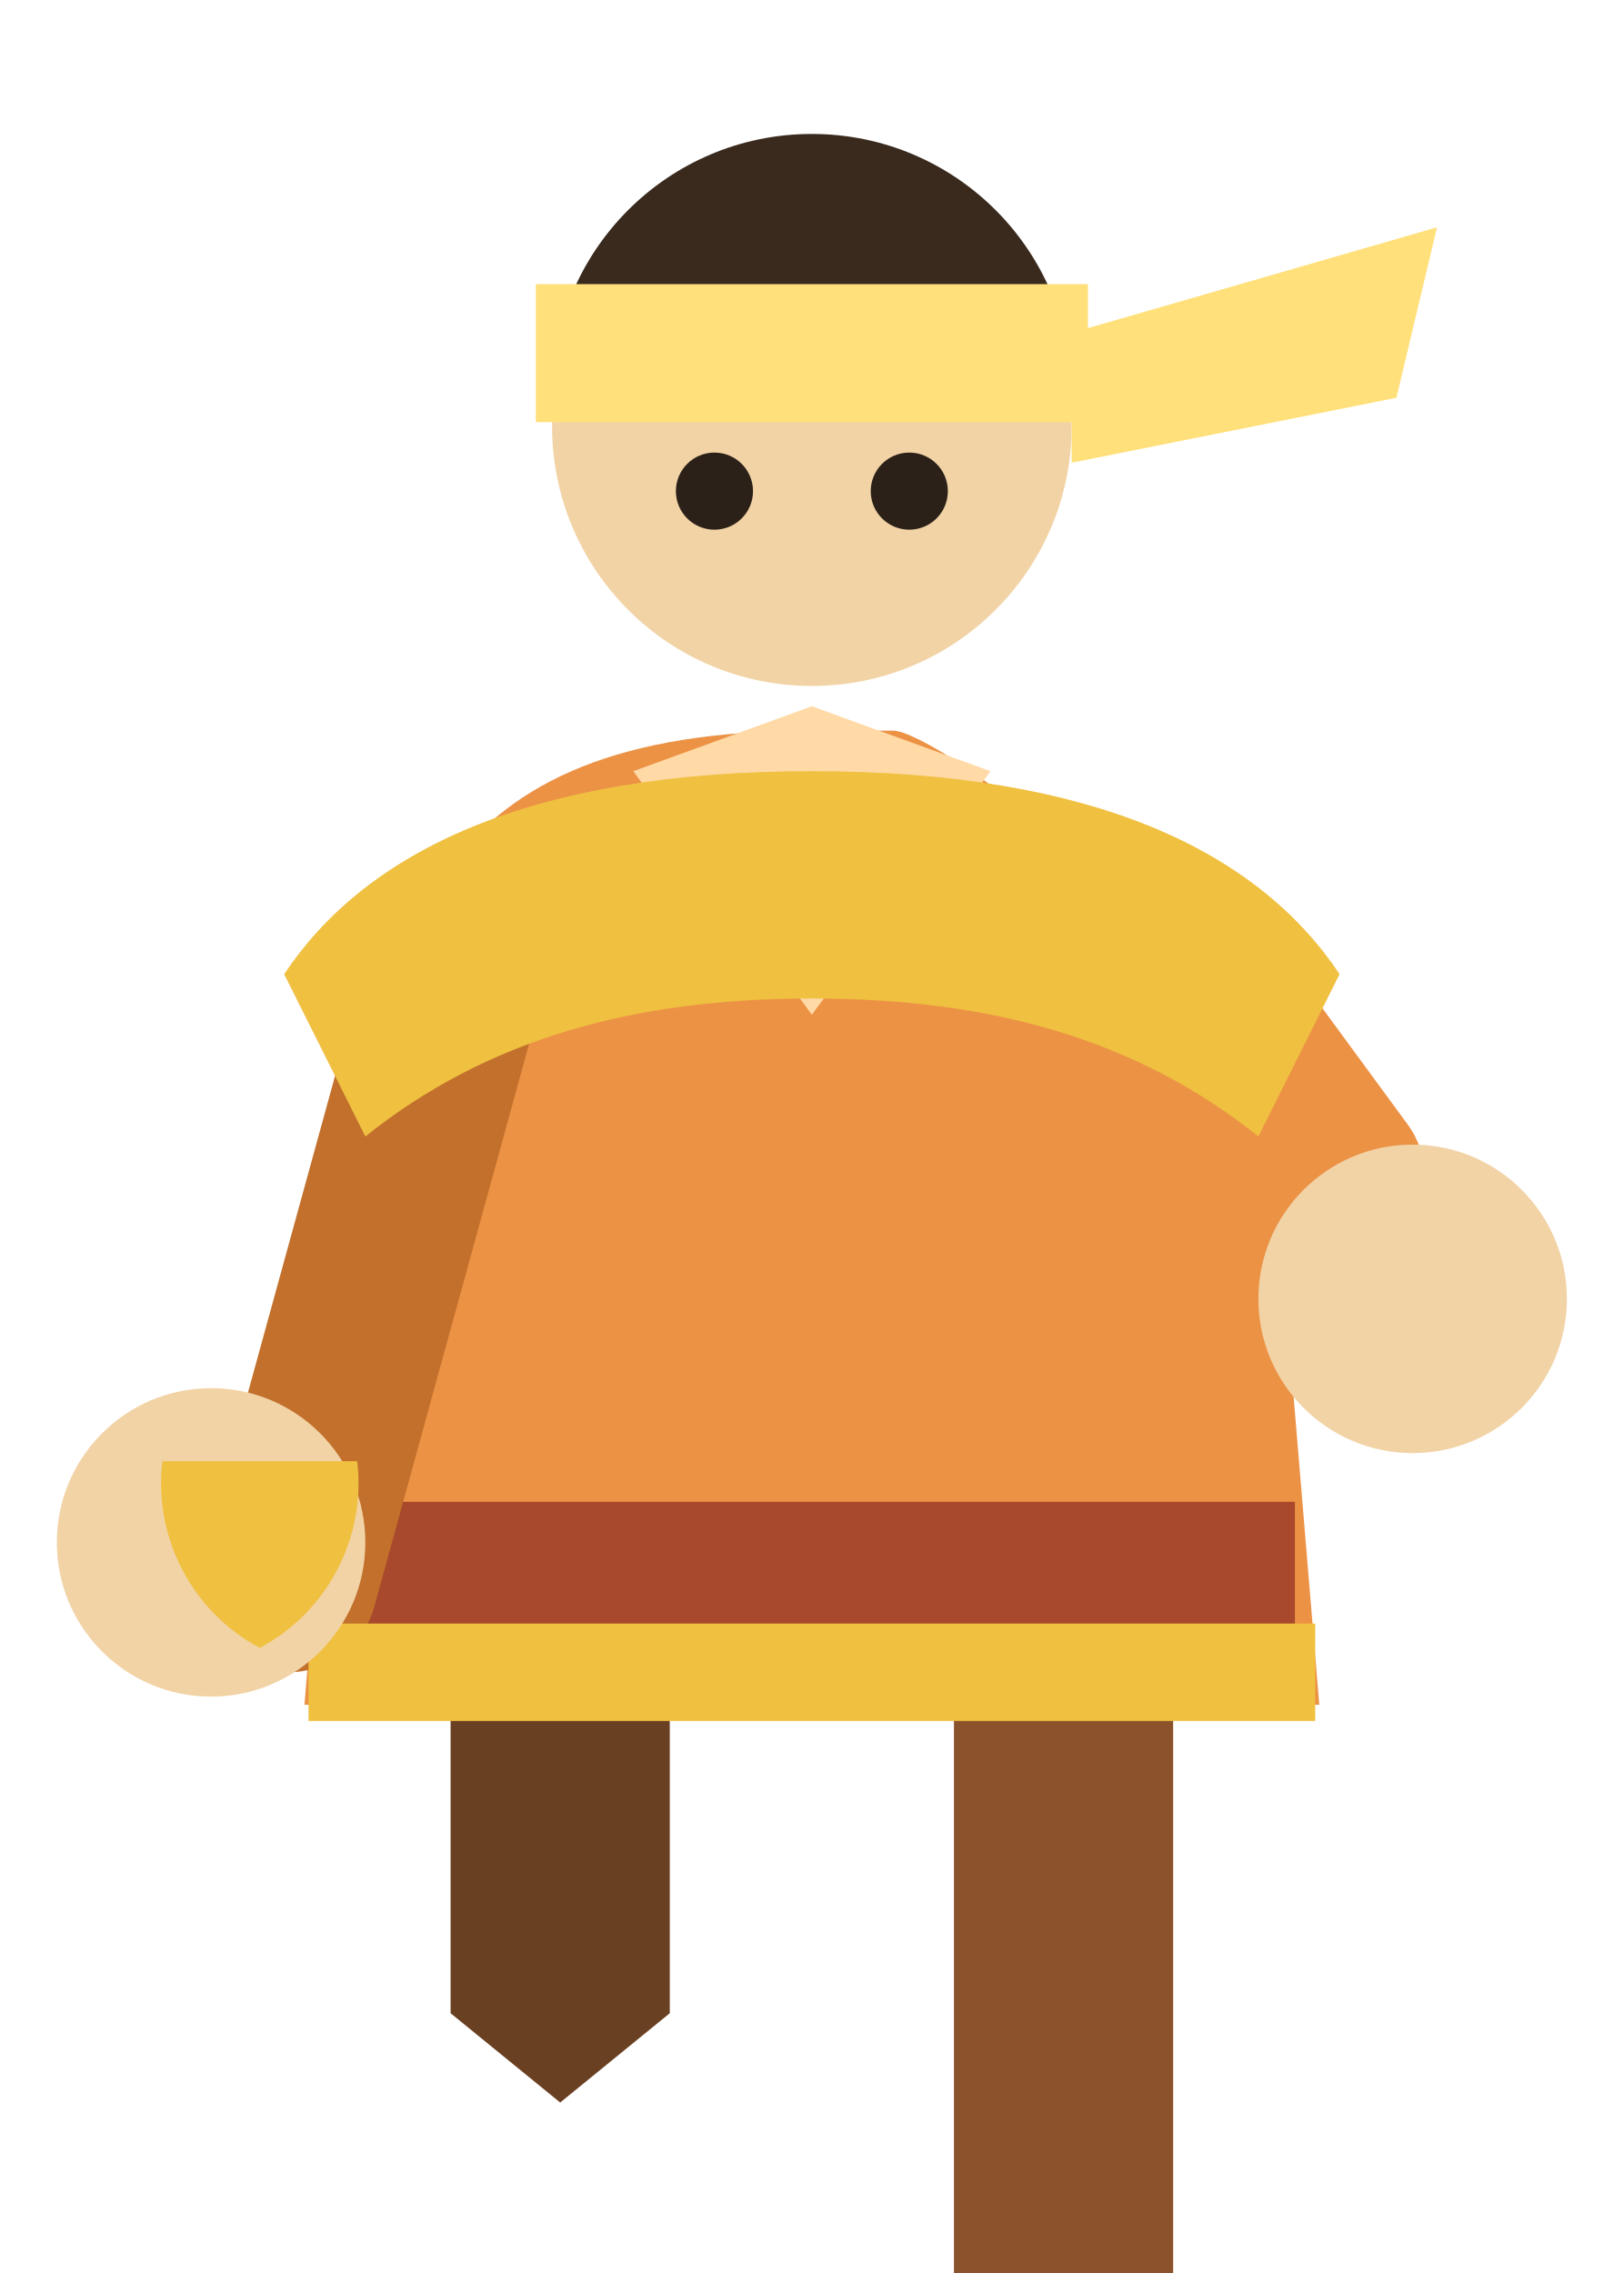
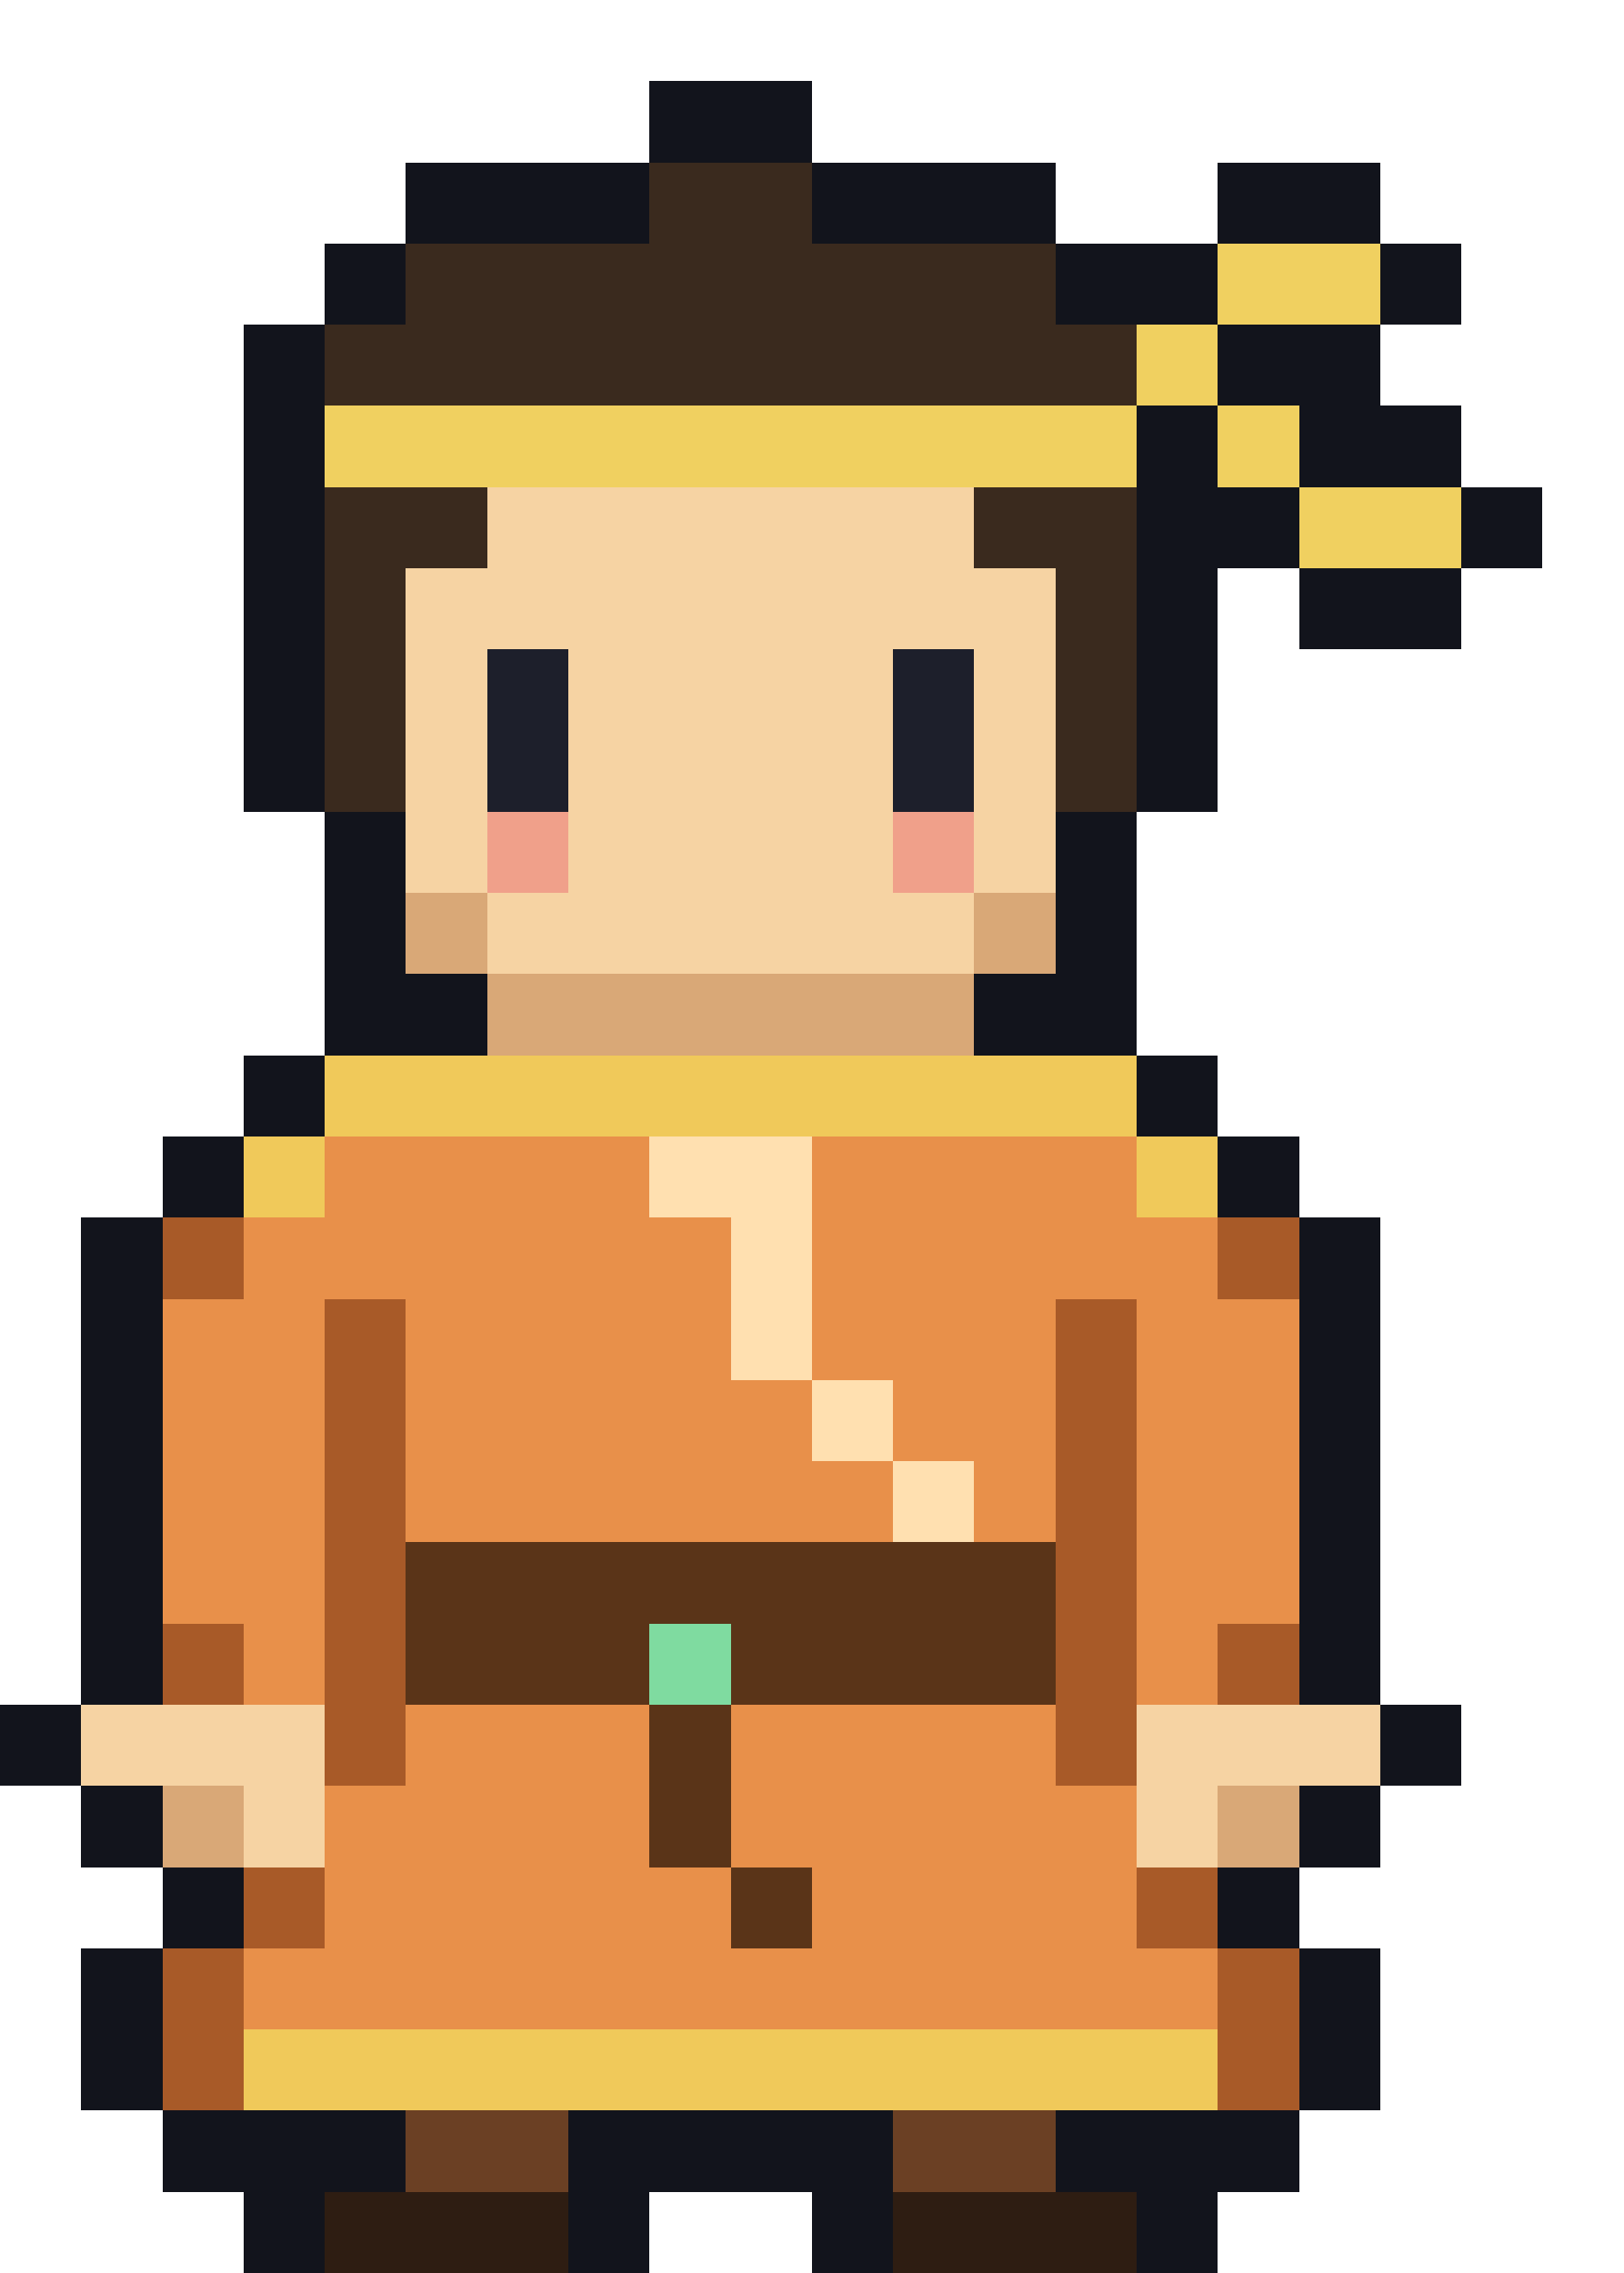
- <svg xmlns="http://www.w3.org/2000/svg" viewBox="0 0 40 56" width="40" height="56">
-   <path d="M11.1 42.0 h5.4 v7.6 l-2.7 2.2 l-2.7 -2.2z" fill="#6a4022" />
-   <path d="M23.5 42.0 h5.4 v14.0 l-2.7 2.2 l-2.7 -2.2z" fill="#8a532c" />
-   <path d="M20.0 18 c-9.5 0 -10.5 5 -11.5 12 L7.5 42 h25.0 L31.5 30 c-1-7 -8.5-12 -9.5-12z" fill="#ec9245" />
-   <rect x="8.1" y="37" width="23.8" height="4.4" fill="#a8482c" />
-   <path d="M15.6 19 L20.0 25 L24.4 19 L20.0 17.4z" fill="#ffd9a6" />
-   <path d="M11.5 23.0 L7.1 39.0" stroke="#c2702c" stroke-width="4.4" stroke-linecap="round" fill="none" />
-   <path d="M28.5 23.0 L32.9 29.0" stroke="#ec9245" stroke-width="4.4" stroke-linecap="round" fill="none" />
-   <circle cx="20.0" cy="10.5" r="6.4" fill="#f2d3a6" />
-   <path d="M13.6 9.7 a6.4 6.4 0 0 1 12.8 0 z" fill="#3a2a1e" />
-   <circle cx="17.6" cy="12.1" r="0.95" fill="#2b2118" />
-   <circle cx="22.4" cy="12.1" r="0.95" fill="#2b2118" />
-   <path d="M20 19c-7 0-11 2-13 5l2 4c3-2.4 6.6-3.4 11-3.4s8 1 11 3.4l2-4c-2-3-6-5-13-5z" fill="#f0c040" />
-   <rect x="7.6" y="40" width="24.8" height="2.4" fill="#f0c040" />
-   <rect x="13.2" y="7" width="13.6" height="3.4" fill="#ffe07a" />
-   <path d="M26.4 8.2l9-2.6-1 4.2-8 1.6z" fill="#ffe07a" />
-   <circle cx="5.2" cy="38.0" r="3.8" fill="#f2d3a6" />
-   <circle cx="34.8" cy="32.0" r="3.8" fill="#f2d3a6" />
-   <path d="M4 36.0a4.6 4.6 0 0 0 2.4 4.6 4.6 4.6 0 0 0 2.4-4.6z" fill="#f0c040" />
+ <svg xmlns="http://www.w3.org/2000/svg" viewBox="0 0 40 56" width="40" height="56" shape-rendering="crispEdges">
+   <rect x="16" y="2" width="4" height="2" fill="#12141c" />
+   <rect x="10" y="4" width="6" height="2" fill="#12141c" />
+   <rect x="16" y="4" width="4" height="2" fill="#3a2a1e" />
+   <rect x="20" y="4" width="6" height="2" fill="#12141c" />
+   <rect x="30" y="4" width="4" height="2" fill="#12141c" />
+   <rect x="8" y="6" width="2" height="2" fill="#12141c" />
+   <rect x="10" y="6" width="16" height="2" fill="#3a2a1e" />
+   <rect x="26" y="6" width="4" height="2" fill="#12141c" />
+   <rect x="30" y="6" width="4" height="2" fill="#f0d060" />
+   <rect x="34" y="6" width="2" height="2" fill="#12141c" />
+   <rect x="6" y="8" width="2" height="2" fill="#12141c" />
+   <rect x="8" y="8" width="20" height="2" fill="#3a2a1e" />
+   <rect x="28" y="8" width="2" height="2" fill="#f0d060" />
+   <rect x="30" y="8" width="4" height="2" fill="#12141c" />
+   <rect x="6" y="10" width="2" height="2" fill="#12141c" />
+   <rect x="8" y="10" width="20" height="2" fill="#f0d060" />
+   <rect x="28" y="10" width="2" height="2" fill="#12141c" />
+   <rect x="30" y="10" width="2" height="2" fill="#f0d060" />
+   <rect x="32" y="10" width="4" height="2" fill="#12141c" />
+   <rect x="6" y="12" width="2" height="2" fill="#12141c" />
+   <rect x="8" y="12" width="4" height="2" fill="#3a2a1e" />
+   <rect x="12" y="12" width="12" height="2" fill="#f6d3a3" />
+   <rect x="24" y="12" width="4" height="2" fill="#3a2a1e" />
+   <rect x="28" y="12" width="4" height="2" fill="#12141c" />
+   <rect x="32" y="12" width="4" height="2" fill="#f0d060" />
+   <rect x="36" y="12" width="2" height="2" fill="#12141c" />
+   <rect x="6" y="14" width="2" height="2" fill="#12141c" />
+   <rect x="8" y="14" width="2" height="2" fill="#3a2a1e" />
+   <rect x="10" y="14" width="16" height="2" fill="#f6d3a3" />
+   <rect x="26" y="14" width="2" height="2" fill="#3a2a1e" />
+   <rect x="28" y="14" width="2" height="2" fill="#12141c" />
+   <rect x="32" y="14" width="4" height="2" fill="#12141c" />
+   <rect x="6" y="16" width="2" height="2" fill="#12141c" />
+   <rect x="8" y="16" width="2" height="2" fill="#3a2a1e" />
+   <rect x="10" y="16" width="2" height="2" fill="#f6d3a3" />
+   <rect x="12" y="16" width="2" height="2" fill="#1d1f2b" />
+   <rect x="14" y="16" width="8" height="2" fill="#f6d3a3" />
+   <rect x="22" y="16" width="2" height="2" fill="#1d1f2b" />
+   <rect x="24" y="16" width="2" height="2" fill="#f6d3a3" />
+   <rect x="26" y="16" width="2" height="2" fill="#3a2a1e" />
+   <rect x="28" y="16" width="2" height="2" fill="#12141c" />
+   <rect x="6" y="18" width="2" height="2" fill="#12141c" />
+   <rect x="8" y="18" width="2" height="2" fill="#3a2a1e" />
+   <rect x="10" y="18" width="2" height="2" fill="#f6d3a3" />
+   <rect x="12" y="18" width="2" height="2" fill="#1d1f2b" />
+   <rect x="14" y="18" width="8" height="2" fill="#f6d3a3" />
+   <rect x="22" y="18" width="2" height="2" fill="#1d1f2b" />
+   <rect x="24" y="18" width="2" height="2" fill="#f6d3a3" />
+   <rect x="26" y="18" width="2" height="2" fill="#3a2a1e" />
+   <rect x="28" y="18" width="2" height="2" fill="#12141c" />
+   <rect x="8" y="20" width="2" height="2" fill="#12141c" />
+   <rect x="10" y="20" width="2" height="2" fill="#f6d3a3" />
+   <rect x="12" y="20" width="2" height="2" fill="#f0a08a" />
+   <rect x="14" y="20" width="8" height="2" fill="#f6d3a3" />
+   <rect x="22" y="20" width="2" height="2" fill="#f0a08a" />
+   <rect x="24" y="20" width="2" height="2" fill="#f6d3a3" />
+   <rect x="26" y="20" width="2" height="2" fill="#12141c" />
+   <rect x="8" y="22" width="2" height="2" fill="#12141c" />
+   <rect x="10" y="22" width="2" height="2" fill="#d9a877" />
+   <rect x="12" y="22" width="12" height="2" fill="#f6d3a3" />
+   <rect x="24" y="22" width="2" height="2" fill="#d9a877" />
+   <rect x="26" y="22" width="2" height="2" fill="#12141c" />
+   <rect x="8" y="24" width="4" height="2" fill="#12141c" />
+   <rect x="12" y="24" width="12" height="2" fill="#d9a877" />
+   <rect x="24" y="24" width="4" height="2" fill="#12141c" />
+   <rect x="6" y="26" width="2" height="2" fill="#12141c" />
+   <rect x="8" y="26" width="20" height="2" fill="#f0c95a" />
+   <rect x="28" y="26" width="2" height="2" fill="#12141c" />
+   <rect x="4" y="28" width="2" height="2" fill="#12141c" />
+   <rect x="6" y="28" width="2" height="2" fill="#f0c95a" />
+   <rect x="8" y="28" width="8" height="2" fill="#e8904a" />
+   <rect x="16" y="28" width="4" height="2" fill="#ffe0b0" />
+   <rect x="20" y="28" width="8" height="2" fill="#e8904a" />
+   <rect x="28" y="28" width="2" height="2" fill="#f0c95a" />
+   <rect x="30" y="28" width="2" height="2" fill="#12141c" />
+   <rect x="2" y="30" width="2" height="2" fill="#12141c" />
+   <rect x="4" y="30" width="2" height="2" fill="#a85a28" />
+   <rect x="6" y="30" width="12" height="2" fill="#e8904a" />
+   <rect x="18" y="30" width="2" height="2" fill="#ffe0b0" />
+   <rect x="20" y="30" width="10" height="2" fill="#e8904a" />
+   <rect x="30" y="30" width="2" height="2" fill="#a85a28" />
+   <rect x="32" y="30" width="2" height="2" fill="#12141c" />
+   <rect x="2" y="32" width="2" height="2" fill="#12141c" />
+   <rect x="4" y="32" width="4" height="2" fill="#e8904a" />
+   <rect x="8" y="32" width="2" height="2" fill="#a85a28" />
+   <rect x="10" y="32" width="8" height="2" fill="#e8904a" />
+   <rect x="18" y="32" width="2" height="2" fill="#ffe0b0" />
+   <rect x="20" y="32" width="6" height="2" fill="#e8904a" />
+   <rect x="26" y="32" width="2" height="2" fill="#a85a28" />
+   <rect x="28" y="32" width="4" height="2" fill="#e8904a" />
+   <rect x="32" y="32" width="2" height="2" fill="#12141c" />
+   <rect x="2" y="34" width="2" height="2" fill="#12141c" />
+   <rect x="4" y="34" width="4" height="2" fill="#e8904a" />
+   <rect x="8" y="34" width="2" height="2" fill="#a85a28" />
+   <rect x="10" y="34" width="10" height="2" fill="#e8904a" />
+   <rect x="20" y="34" width="2" height="2" fill="#ffe0b0" />
+   <rect x="22" y="34" width="4" height="2" fill="#e8904a" />
+   <rect x="26" y="34" width="2" height="2" fill="#a85a28" />
+   <rect x="28" y="34" width="4" height="2" fill="#e8904a" />
+   <rect x="32" y="34" width="2" height="2" fill="#12141c" />
+   <rect x="2" y="36" width="2" height="2" fill="#12141c" />
+   <rect x="4" y="36" width="4" height="2" fill="#e8904a" />
+   <rect x="8" y="36" width="2" height="2" fill="#a85a28" />
+   <rect x="10" y="36" width="12" height="2" fill="#e8904a" />
+   <rect x="22" y="36" width="2" height="2" fill="#ffe0b0" />
+   <rect x="24" y="36" width="2" height="2" fill="#e8904a" />
+   <rect x="26" y="36" width="2" height="2" fill="#a85a28" />
+   <rect x="28" y="36" width="4" height="2" fill="#e8904a" />
+   <rect x="32" y="36" width="2" height="2" fill="#12141c" />
+   <rect x="2" y="38" width="2" height="2" fill="#12141c" />
+   <rect x="4" y="38" width="4" height="2" fill="#e8904a" />
+   <rect x="8" y="38" width="2" height="2" fill="#a85a28" />
+   <rect x="10" y="38" width="16" height="2" fill="#5a3418" />
+   <rect x="26" y="38" width="2" height="2" fill="#a85a28" />
+   <rect x="28" y="38" width="4" height="2" fill="#e8904a" />
+   <rect x="32" y="38" width="2" height="2" fill="#12141c" />
+   <rect x="2" y="40" width="2" height="2" fill="#12141c" />
+   <rect x="4" y="40" width="2" height="2" fill="#a85a28" />
+   <rect x="6" y="40" width="2" height="2" fill="#e8904a" />
+   <rect x="8" y="40" width="2" height="2" fill="#a85a28" />
+   <rect x="10" y="40" width="6" height="2" fill="#5a3418" />
+   <rect x="16" y="40" width="2" height="2" fill="#7fdba0" />
+   <rect x="18" y="40" width="8" height="2" fill="#5a3418" />
+   <rect x="26" y="40" width="2" height="2" fill="#a85a28" />
+   <rect x="28" y="40" width="2" height="2" fill="#e8904a" />
+   <rect x="30" y="40" width="2" height="2" fill="#a85a28" />
+   <rect x="32" y="40" width="2" height="2" fill="#12141c" />
+   <rect x="0" y="42" width="2" height="2" fill="#12141c" />
+   <rect x="2" y="42" width="6" height="2" fill="#f6d3a3" />
+   <rect x="8" y="42" width="2" height="2" fill="#a85a28" />
+   <rect x="10" y="42" width="6" height="2" fill="#e8904a" />
+   <rect x="16" y="42" width="2" height="2" fill="#5a3418" />
+   <rect x="18" y="42" width="8" height="2" fill="#e8904a" />
+   <rect x="26" y="42" width="2" height="2" fill="#a85a28" />
+   <rect x="28" y="42" width="6" height="2" fill="#f6d3a3" />
+   <rect x="34" y="42" width="2" height="2" fill="#12141c" />
+   <rect x="2" y="44" width="2" height="2" fill="#12141c" />
+   <rect x="4" y="44" width="2" height="2" fill="#d9a877" />
+   <rect x="6" y="44" width="2" height="2" fill="#f6d3a3" />
+   <rect x="8" y="44" width="8" height="2" fill="#e8904a" />
+   <rect x="16" y="44" width="2" height="2" fill="#5a3418" />
+   <rect x="18" y="44" width="10" height="2" fill="#e8904a" />
+   <rect x="28" y="44" width="2" height="2" fill="#f6d3a3" />
+   <rect x="30" y="44" width="2" height="2" fill="#d9a877" />
+   <rect x="32" y="44" width="2" height="2" fill="#12141c" />
+   <rect x="4" y="46" width="2" height="2" fill="#12141c" />
+   <rect x="6" y="46" width="2" height="2" fill="#a85a28" />
+   <rect x="8" y="46" width="10" height="2" fill="#e8904a" />
+   <rect x="18" y="46" width="2" height="2" fill="#5a3418" />
+   <rect x="20" y="46" width="8" height="2" fill="#e8904a" />
+   <rect x="28" y="46" width="2" height="2" fill="#a85a28" />
+   <rect x="30" y="46" width="2" height="2" fill="#12141c" />
+   <rect x="2" y="48" width="2" height="2" fill="#12141c" />
+   <rect x="4" y="48" width="2" height="2" fill="#a85a28" />
+   <rect x="6" y="48" width="24" height="2" fill="#e8904a" />
+   <rect x="30" y="48" width="2" height="2" fill="#a85a28" />
+   <rect x="32" y="48" width="2" height="2" fill="#12141c" />
+   <rect x="2" y="50" width="2" height="2" fill="#12141c" />
+   <rect x="4" y="50" width="2" height="2" fill="#a85a28" />
+   <rect x="6" y="50" width="24" height="2" fill="#f0c95a" />
+   <rect x="30" y="50" width="2" height="2" fill="#a85a28" />
+   <rect x="32" y="50" width="2" height="2" fill="#12141c" />
+   <rect x="4" y="52" width="6" height="2" fill="#12141c" />
+   <rect x="10" y="52" width="4" height="2" fill="#6b4024" />
+   <rect x="14" y="52" width="8" height="2" fill="#12141c" />
+   <rect x="22" y="52" width="4" height="2" fill="#6b4024" />
+   <rect x="26" y="52" width="6" height="2" fill="#12141c" />
+   <rect x="6" y="54" width="2" height="2" fill="#12141c" />
+   <rect x="8" y="54" width="6" height="2" fill="#2e1d12" />
+   <rect x="14" y="54" width="2" height="2" fill="#12141c" />
+   <rect x="20" y="54" width="2" height="2" fill="#12141c" />
+   <rect x="22" y="54" width="6" height="2" fill="#2e1d12" />
+   <rect x="28" y="54" width="2" height="2" fill="#12141c" />
</svg>
